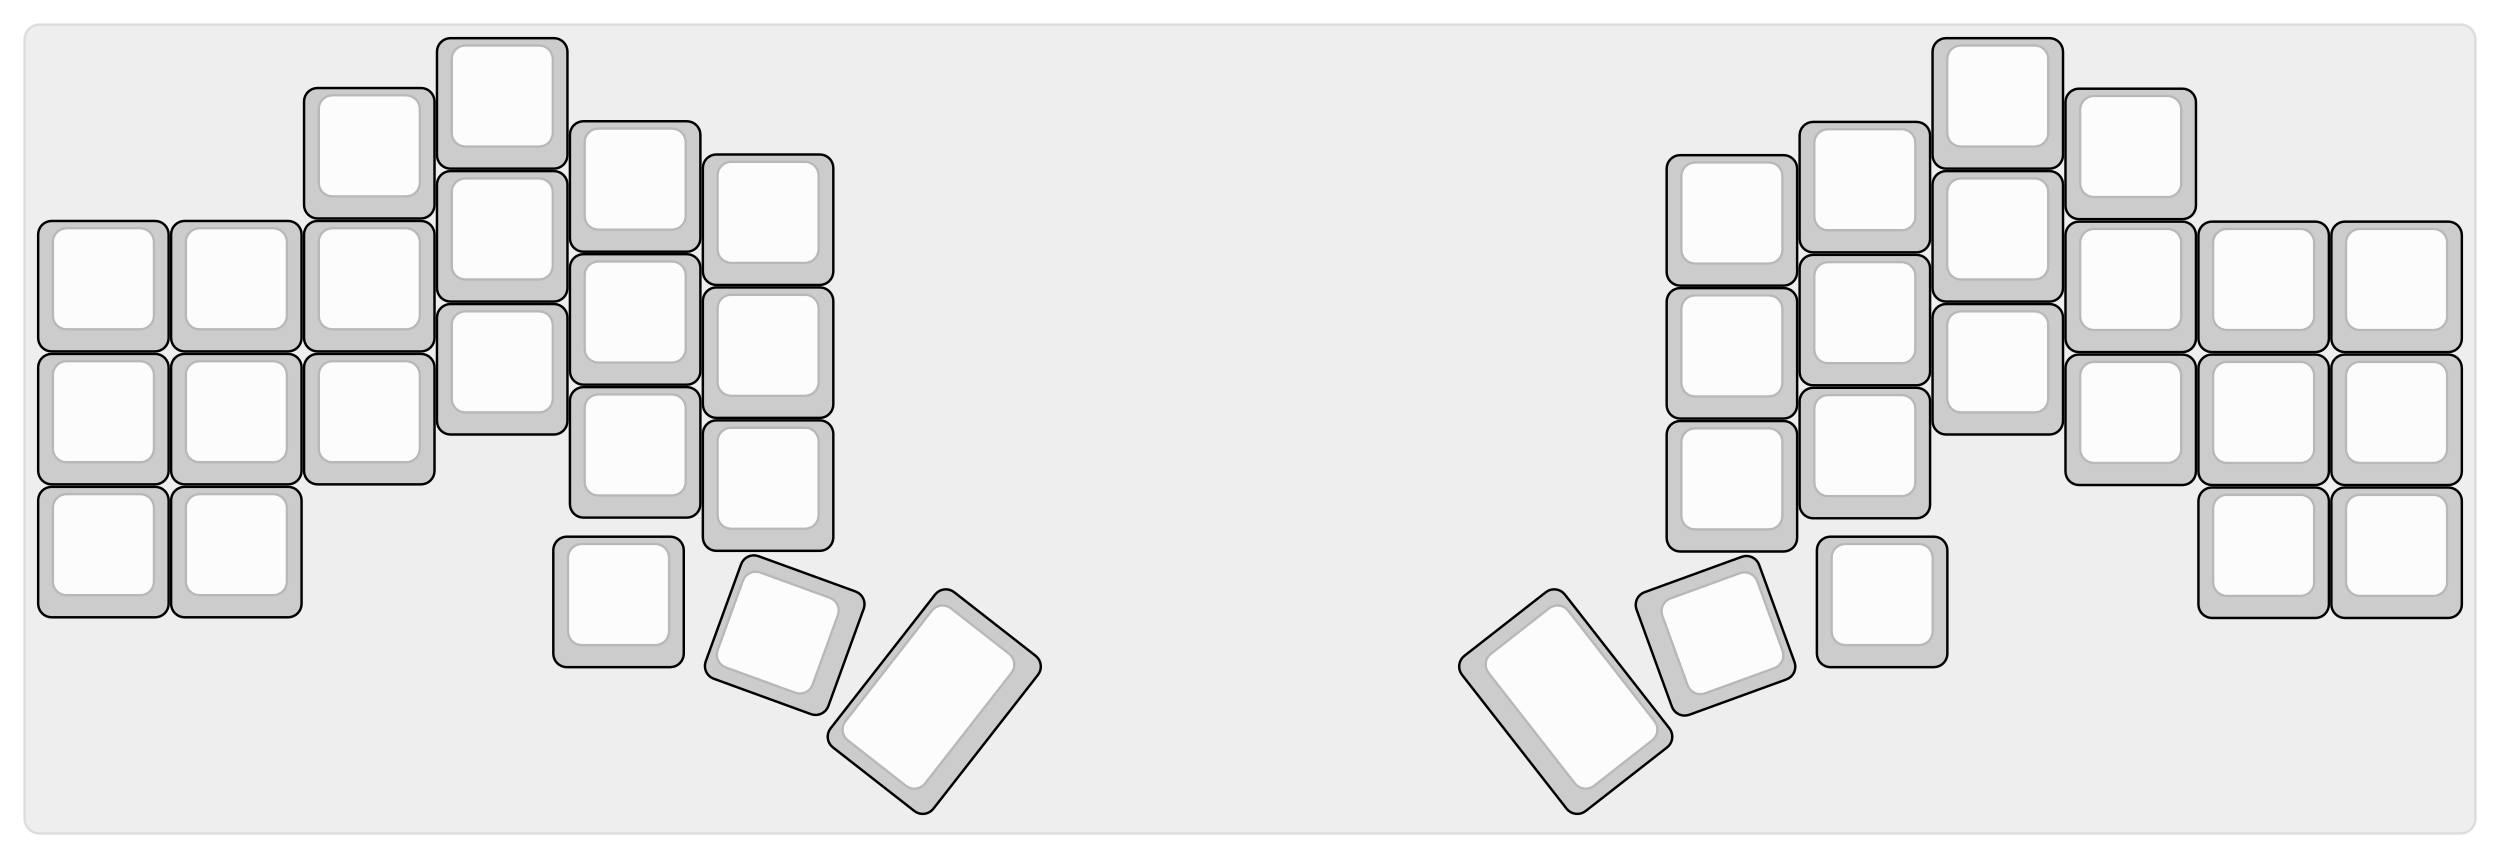
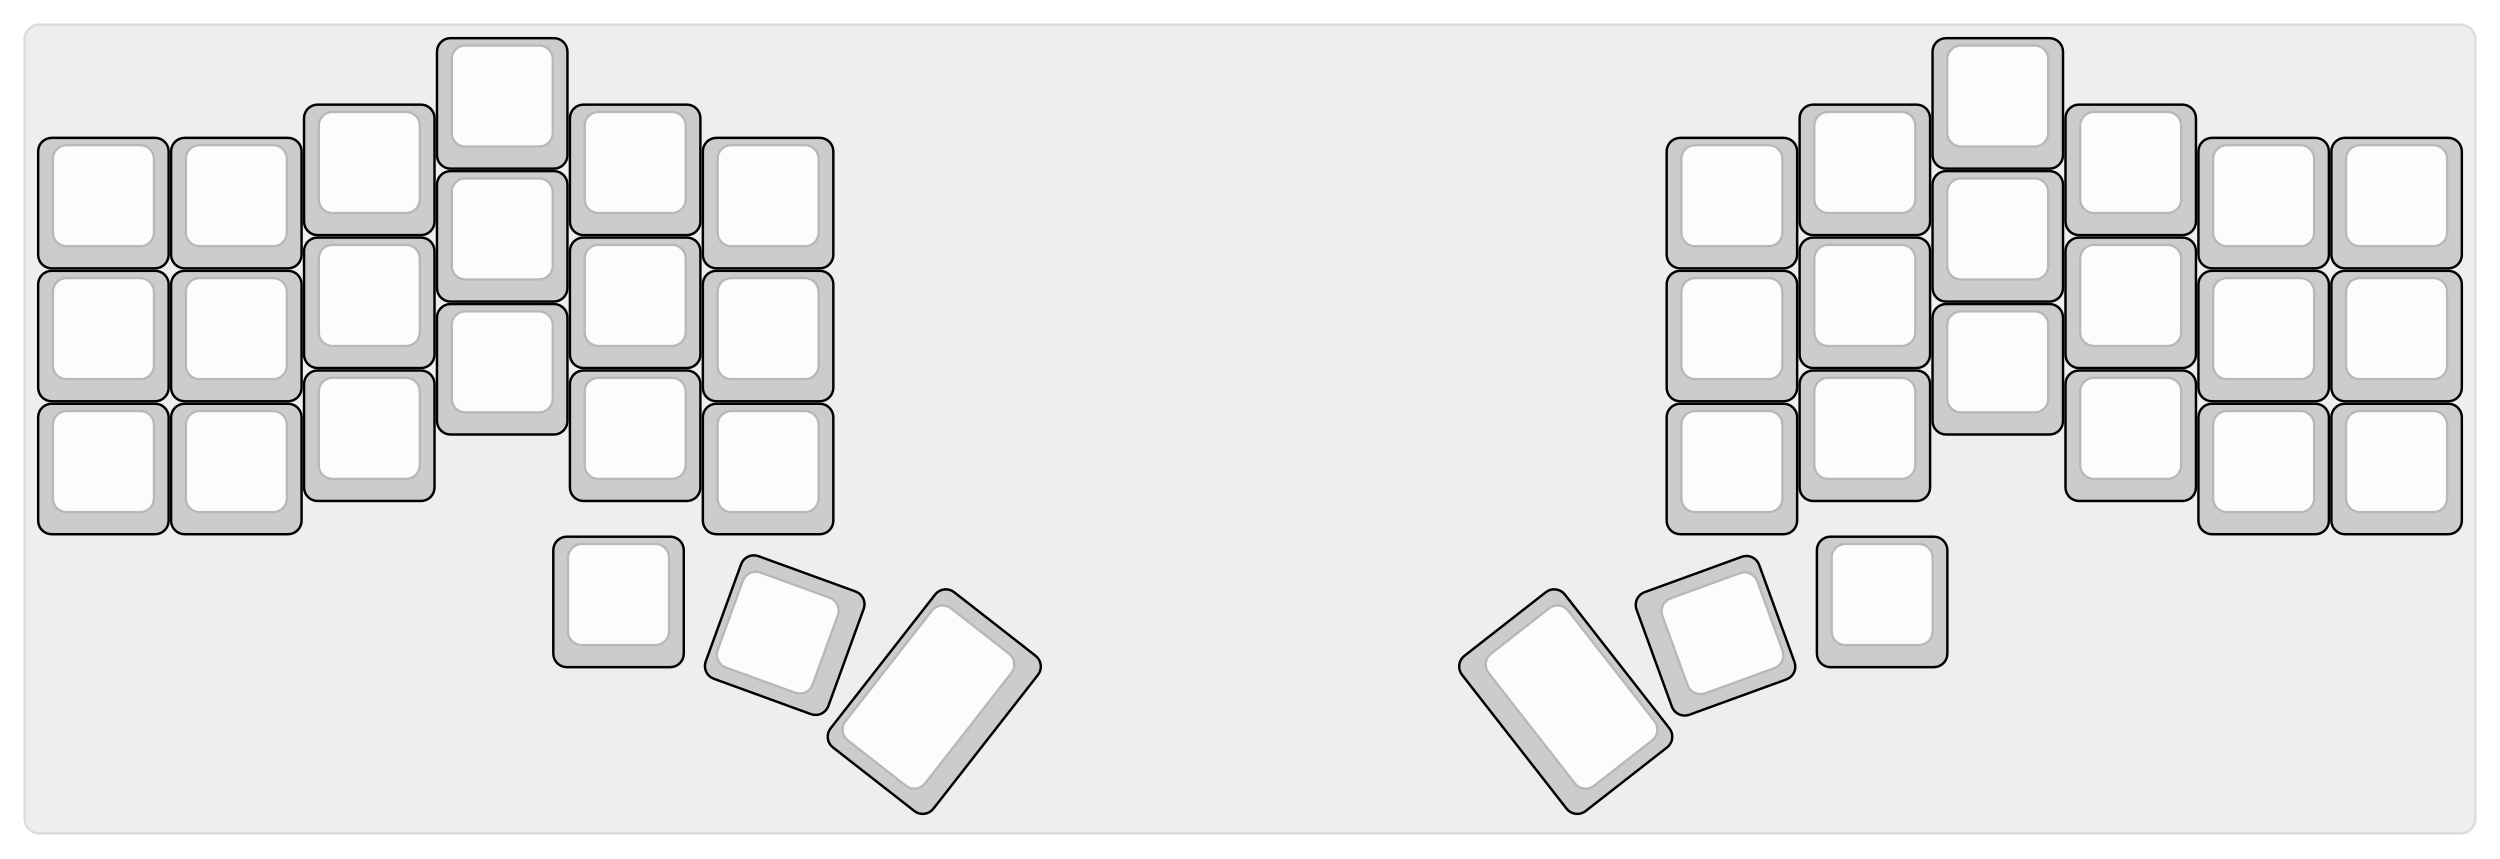
<svg xmlns="http://www.w3.org/2000/svg" xmlns:xlink="http://www.w3.org/1999/xlink" width="1015.5px" height="348.537px" viewBox="0 0 1015.5 348.537">
  <style type="text/css">
    .keycap .border { stroke: black; stroke-width: 2; }
    .keycap .inner.border { stroke: rgba(0,0,0,.1); }
    </style>
  <defs>
    <linearGradient id="DCS">
      <stop offset="0%" stop-color="black" stop-opacity="0" />
      <stop offset="40%" stop-color="black" stop-opacity="0.1" />
      <stop offset="60%" stop-color="black" stop-opacity="0.1" />
      <stop offset="100%" stop-color="black" stop-opacity="0" />
    </linearGradient>
    <linearGradient id="SPACE" x1="0%" x2="0%" y1="0%" y2="100%">
      <stop offset="0%" stop-color="black" stop-opacity="0.1" />
      <stop offset="20%" stop-color="black" stop-opacity="0.0" />
      <stop offset="40%" stop-color="black" stop-opacity="0.0" />
      <stop offset="100%" stop-color="black" stop-opacity="0.1" />
    </linearGradient>
    <radialGradient id="DSA">
      <stop offset="0%" stop-color="black" stop-opacity="0.1" />
      <stop offset="10%" stop-color="black" stop-opacity="0.1" />
      <stop offset="100%" stop-color="black" stop-opacity="0" />
    </radialGradient>
    <radialGradient id="SA" xlink:href="#DSA" />
  </defs>
  <g transform="translate(10,10)">
    <rect width="995.5" height="328.537" stroke="#ddd" stroke-width="1" fill="#eeeeee" rx="6" />
    <g transform="translate(5,5)">
      <g class="  keycap">
        <rect x="163" y="1" width="52" height="52" rx="5" fill="#cccccc" class="outer border" />
        <rect x="163" y="1" width="52" height="52" rx="5" fill="#cccccc" />
        <rect x="169" y="4" width="40" height="40" rx="5" fill="#fcfcfc" class="inner border" />
        <rect x="169" y="4" width="40" height="40" rx="5" fill="#fcfcfc" />
      </g>
      <g class="  keycap">
        <rect x="770.5" y="1" width="52" height="52" rx="5" fill="#cccccc" class="outer border" />
        <rect x="770.5" y="1" width="52" height="52" rx="5" fill="#cccccc" />
        <rect x="776.5" y="4" width="40" height="40" rx="5" fill="#fcfcfc" class="inner border" />
        <rect x="776.5" y="4" width="40" height="40" rx="5" fill="#fcfcfc" />
      </g>
      <g class="  keycap">
-         <rect x="109" y="21.25" width="52" height="52" rx="5" fill="#cccccc" class="outer border" />
-         <rect x="109" y="21.25" width="52" height="52" rx="5" fill="#cccccc" />
-         <rect x="115" y="24.25" width="40" height="40" rx="5" fill="#fcfcfc" class="inner border" />
-         <rect x="115" y="24.25" width="40" height="40" rx="5" fill="#fcfcfc" />
-       </g>
-       <g class="  keycap">
-         <rect x="824.5" y="21.52" width="52" height="52" rx="5" fill="#cccccc" class="outer border" />
-         <rect x="824.5" y="21.52" width="52" height="52" rx="5" fill="#cccccc" />
-         <rect x="830.5" y="24.52" width="40" height="40" rx="5" fill="#fcfcfc" class="inner border" />
-         <rect x="830.5" y="24.52" width="40" height="40" rx="5" fill="#fcfcfc" />
-       </g>
-       <g class="  keycap">
-         <rect x="217" y="34.75" width="52" height="52" rx="5" fill="#cccccc" class="outer border" />
-         <rect x="217" y="34.75" width="52" height="52" rx="5" fill="#cccccc" />
-         <rect x="223" y="37.75" width="40" height="40" rx="5" fill="#fcfcfc" class="inner border" />
-         <rect x="223" y="37.75" width="40" height="40" rx="5" fill="#fcfcfc" />
-       </g>
-       <g class="  keycap">
-         <rect x="716.5" y="35.02" width="52" height="52" rx="5" fill="#cccccc" class="outer border" />
-         <rect x="716.5" y="35.02" width="52" height="52" rx="5" fill="#cccccc" />
-         <rect x="722.5" y="38.02" width="40" height="40" rx="5" fill="#fcfcfc" class="inner border" />
-         <rect x="722.5" y="38.02" width="40" height="40" rx="5" fill="#fcfcfc" />
-       </g>
-       <g class="  keycap">
-         <rect x="271" y="48.25" width="52" height="52" rx="5" fill="#cccccc" class="outer border" />
-         <rect x="271" y="48.25" width="52" height="52" rx="5" fill="#cccccc" />
-         <rect x="277" y="51.25" width="40" height="40" rx="5" fill="#fcfcfc" class="inner border" />
-         <rect x="277" y="51.25" width="40" height="40" rx="5" fill="#fcfcfc" />
-       </g>
-       <g class="  keycap">
-         <rect x="662.5" y="48.52" width="52" height="52" rx="5" fill="#cccccc" class="outer border" />
-         <rect x="662.5" y="48.52" width="52" height="52" rx="5" fill="#cccccc" />
-         <rect x="668.5" y="51.52" width="40" height="40" rx="5" fill="#fcfcfc" class="inner border" />
-         <rect x="668.5" y="51.52" width="40" height="40" rx="5" fill="#fcfcfc" />
+         <rect x="109" y="28" width="52" height="52" rx="5" fill="#cccccc" class="outer border" />
+         <rect x="109" y="28" width="52" height="52" rx="5" fill="#cccccc" />
+         <rect x="115" y="31" width="40" height="40" rx="5" fill="#fcfcfc" class="inner border" />
+         <rect x="115" y="31" width="40" height="40" rx="5" fill="#fcfcfc" />
+       </g>
+       <g class="  keycap">
+         <rect x="217" y="28" width="52" height="52" rx="5" fill="#cccccc" class="outer border" />
+         <rect x="217" y="28" width="52" height="52" rx="5" fill="#cccccc" />
+         <rect x="223" y="31" width="40" height="40" rx="5" fill="#fcfcfc" class="inner border" />
+         <rect x="223" y="31" width="40" height="40" rx="5" fill="#fcfcfc" />
+       </g>
+       <g class="  keycap">
+         <rect x="716.5" y="28" width="52" height="52" rx="5" fill="#cccccc" class="outer border" />
+         <rect x="716.5" y="28" width="52" height="52" rx="5" fill="#cccccc" />
+         <rect x="722.5" y="31" width="40" height="40" rx="5" fill="#fcfcfc" class="inner border" />
+         <rect x="722.5" y="31" width="40" height="40" rx="5" fill="#fcfcfc" />
+       </g>
+       <g class="  keycap">
+         <rect x="824.5" y="28" width="52" height="52" rx="5" fill="#cccccc" class="outer border" />
+         <rect x="824.5" y="28" width="52" height="52" rx="5" fill="#cccccc" />
+         <rect x="830.5" y="31" width="40" height="40" rx="5" fill="#fcfcfc" class="inner border" />
+         <rect x="830.5" y="31" width="40" height="40" rx="5" fill="#fcfcfc" />
+       </g>
+       <g class="  keycap">
+         <rect x="1" y="41.5" width="52" height="52" rx="5" fill="#cccccc" class="outer border" />
+         <rect x="1" y="41.5" width="52" height="52" rx="5" fill="#cccccc" />
+         <rect x="7" y="44.5" width="40" height="40" rx="5" fill="#fcfcfc" class="inner border" />
+         <rect x="7" y="44.5" width="40" height="40" rx="5" fill="#fcfcfc" />
+       </g>
+       <g class="  keycap">
+         <rect x="55" y="41.5" width="52" height="52" rx="5" fill="#cccccc" class="outer border" />
+         <rect x="55" y="41.5" width="52" height="52" rx="5" fill="#cccccc" />
+         <rect x="61" y="44.5" width="40" height="40" rx="5" fill="#fcfcfc" class="inner border" />
+         <rect x="61" y="44.5" width="40" height="40" rx="5" fill="#fcfcfc" />
+       </g>
+       <g class="  keycap">
+         <rect x="271" y="41.5" width="52" height="52" rx="5" fill="#cccccc" class="outer border" />
+         <rect x="271" y="41.5" width="52" height="52" rx="5" fill="#cccccc" />
+         <rect x="277" y="44.5" width="40" height="40" rx="5" fill="#fcfcfc" class="inner border" />
+         <rect x="277" y="44.5" width="40" height="40" rx="5" fill="#fcfcfc" />
+       </g>
+       <g class="  keycap">
+         <rect x="662.5" y="41.5" width="52" height="52" rx="5" fill="#cccccc" class="outer border" />
+         <rect x="662.5" y="41.5" width="52" height="52" rx="5" fill="#cccccc" />
+         <rect x="668.5" y="44.5" width="40" height="40" rx="5" fill="#fcfcfc" class="inner border" />
+         <rect x="668.5" y="44.5" width="40" height="40" rx="5" fill="#fcfcfc" />
+       </g>
+       <g class="  keycap">
+         <rect x="878.5" y="41.5" width="52" height="52" rx="5" fill="#cccccc" class="outer border" />
+         <rect x="878.5" y="41.5" width="52" height="52" rx="5" fill="#cccccc" />
+         <rect x="884.5" y="44.5" width="40" height="40" rx="5" fill="#fcfcfc" class="inner border" />
+         <rect x="884.5" y="44.5" width="40" height="40" rx="5" fill="#fcfcfc" />
+       </g>
+       <g class="  keycap">
+         <rect x="932.5" y="41.5" width="52" height="52" rx="5" fill="#cccccc" class="outer border" />
+         <rect x="932.5" y="41.5" width="52" height="52" rx="5" fill="#cccccc" />
+         <rect x="938.5" y="44.5" width="40" height="40" rx="5" fill="#fcfcfc" class="inner border" />
+         <rect x="938.5" y="44.5" width="40" height="40" rx="5" fill="#fcfcfc" />
      </g>
      <g class="  keycap">
        <rect x="163" y="55" width="52" height="52" rx="5" fill="#cccccc" class="outer border" />
        <rect x="163" y="55" width="52" height="52" rx="5" fill="#cccccc" />
        <rect x="169" y="58" width="40" height="40" rx="5" fill="#fcfcfc" class="inner border" />
        <rect x="169" y="58" width="40" height="40" rx="5" fill="#fcfcfc" />
      </g>
      <g class="  keycap">
        <rect x="770.5" y="55" width="52" height="52" rx="5" fill="#cccccc" class="outer border" />
        <rect x="770.5" y="55" width="52" height="52" rx="5" fill="#cccccc" />
        <rect x="776.5" y="58" width="40" height="40" rx="5" fill="#fcfcfc" class="inner border" />
        <rect x="776.5" y="58" width="40" height="40" rx="5" fill="#fcfcfc" />
      </g>
      <g class="  keycap">
-         <rect x="1" y="75.25" width="52" height="52" rx="5" fill="#cccccc" class="outer border" />
-         <rect x="1" y="75.25" width="52" height="52" rx="5" fill="#cccccc" />
-         <rect x="7" y="78.25" width="40" height="40" rx="5" fill="#fcfcfc" class="inner border" />
-         <rect x="7" y="78.25" width="40" height="40" rx="5" fill="#fcfcfc" />
-       </g>
-       <g class="  keycap">
-         <rect x="55" y="75.25" width="52" height="52" rx="5" fill="#cccccc" class="outer border" />
-         <rect x="55" y="75.25" width="52" height="52" rx="5" fill="#cccccc" />
-         <rect x="61" y="78.25" width="40" height="40" rx="5" fill="#fcfcfc" class="inner border" />
-         <rect x="61" y="78.25" width="40" height="40" rx="5" fill="#fcfcfc" />
-       </g>
-       <g class="  keycap">
-         <rect x="109" y="75.25" width="52" height="52" rx="5" fill="#cccccc" class="outer border" />
-         <rect x="109" y="75.25" width="52" height="52" rx="5" fill="#cccccc" />
-         <rect x="115" y="78.25" width="40" height="40" rx="5" fill="#fcfcfc" class="inner border" />
-         <rect x="115" y="78.25" width="40" height="40" rx="5" fill="#fcfcfc" />
-       </g>
-       <g class="  keycap">
-         <rect x="824.5" y="75.52" width="52" height="52" rx="5" fill="#cccccc" class="outer border" />
-         <rect x="824.5" y="75.52" width="52" height="52" rx="5" fill="#cccccc" />
-         <rect x="830.5" y="78.52" width="40" height="40" rx="5" fill="#fcfcfc" class="inner border" />
-         <rect x="830.5" y="78.52" width="40" height="40" rx="5" fill="#fcfcfc" />
-       </g>
-       <g class="  keycap">
-         <rect x="878.5" y="75.52" width="52" height="52" rx="5" fill="#cccccc" class="outer border" />
-         <rect x="878.5" y="75.52" width="52" height="52" rx="5" fill="#cccccc" />
-         <rect x="884.5" y="78.52" width="40" height="40" rx="5" fill="#fcfcfc" class="inner border" />
-         <rect x="884.5" y="78.52" width="40" height="40" rx="5" fill="#fcfcfc" />
-       </g>
-       <g class="  keycap">
-         <rect x="932.5" y="75.52" width="52" height="52" rx="5" fill="#cccccc" class="outer border" />
-         <rect x="932.5" y="75.52" width="52" height="52" rx="5" fill="#cccccc" />
-         <rect x="938.5" y="78.52" width="40" height="40" rx="5" fill="#fcfcfc" class="inner border" />
-         <rect x="938.5" y="78.52" width="40" height="40" rx="5" fill="#fcfcfc" />
-       </g>
-       <g class="  keycap">
-         <rect x="217" y="88.75" width="52" height="52" rx="5" fill="#cccccc" class="outer border" />
-         <rect x="217" y="88.75" width="52" height="52" rx="5" fill="#cccccc" />
-         <rect x="223" y="91.75" width="40" height="40" rx="5" fill="#fcfcfc" class="inner border" />
-         <rect x="223" y="91.75" width="40" height="40" rx="5" fill="#fcfcfc" />
-       </g>
-       <g class="  keycap">
-         <rect x="716.5" y="89.02" width="52" height="52" rx="5" fill="#cccccc" class="outer border" />
-         <rect x="716.5" y="89.02" width="52" height="52" rx="5" fill="#cccccc" />
-         <rect x="722.5" y="92.02" width="40" height="40" rx="5" fill="#fcfcfc" class="inner border" />
-         <rect x="722.5" y="92.02" width="40" height="40" rx="5" fill="#fcfcfc" />
-       </g>
-       <g class="  keycap">
-         <rect x="271" y="102.25" width="52" height="52" rx="5" fill="#cccccc" class="outer border" />
-         <rect x="271" y="102.25" width="52" height="52" rx="5" fill="#cccccc" />
-         <rect x="277" y="105.25" width="40" height="40" rx="5" fill="#fcfcfc" class="inner border" />
-         <rect x="277" y="105.25" width="40" height="40" rx="5" fill="#fcfcfc" />
-       </g>
-       <g class="  keycap">
-         <rect x="662.5" y="102.52" width="52" height="52" rx="5" fill="#cccccc" class="outer border" />
-         <rect x="662.5" y="102.52" width="52" height="52" rx="5" fill="#cccccc" />
-         <rect x="668.5" y="105.52" width="40" height="40" rx="5" fill="#fcfcfc" class="inner border" />
-         <rect x="668.5" y="105.52" width="40" height="40" rx="5" fill="#fcfcfc" />
+         <rect x="109" y="82" width="52" height="52" rx="5" fill="#cccccc" class="outer border" />
+         <rect x="109" y="82" width="52" height="52" rx="5" fill="#cccccc" />
+         <rect x="115" y="85" width="40" height="40" rx="5" fill="#fcfcfc" class="inner border" />
+         <rect x="115" y="85" width="40" height="40" rx="5" fill="#fcfcfc" />
+       </g>
+       <g class="  keycap">
+         <rect x="217" y="82" width="52" height="52" rx="5" fill="#cccccc" class="outer border" />
+         <rect x="217" y="82" width="52" height="52" rx="5" fill="#cccccc" />
+         <rect x="223" y="85" width="40" height="40" rx="5" fill="#fcfcfc" class="inner border" />
+         <rect x="223" y="85" width="40" height="40" rx="5" fill="#fcfcfc" />
+       </g>
+       <g class="  keycap">
+         <rect x="716.5" y="82" width="52" height="52" rx="5" fill="#cccccc" class="outer border" />
+         <rect x="716.5" y="82" width="52" height="52" rx="5" fill="#cccccc" />
+         <rect x="722.5" y="85" width="40" height="40" rx="5" fill="#fcfcfc" class="inner border" />
+         <rect x="722.5" y="85" width="40" height="40" rx="5" fill="#fcfcfc" />
+       </g>
+       <g class="  keycap">
+         <rect x="824.5" y="82" width="52" height="52" rx="5" fill="#cccccc" class="outer border" />
+         <rect x="824.5" y="82" width="52" height="52" rx="5" fill="#cccccc" />
+         <rect x="830.5" y="85" width="40" height="40" rx="5" fill="#fcfcfc" class="inner border" />
+         <rect x="830.5" y="85" width="40" height="40" rx="5" fill="#fcfcfc" />
+       </g>
+       <g class="  keycap">
+         <rect x="1" y="95.5" width="52" height="52" rx="5" fill="#cccccc" class="outer border" />
+         <rect x="1" y="95.5" width="52" height="52" rx="5" fill="#cccccc" />
+         <rect x="7" y="98.5" width="40" height="40" rx="5" fill="#fcfcfc" class="inner border" />
+         <rect x="7" y="98.5" width="40" height="40" rx="5" fill="#fcfcfc" />
+       </g>
+       <g class="  keycap">
+         <rect x="55" y="95.5" width="52" height="52" rx="5" fill="#cccccc" class="outer border" />
+         <rect x="55" y="95.5" width="52" height="52" rx="5" fill="#cccccc" />
+         <rect x="61" y="98.5" width="40" height="40" rx="5" fill="#fcfcfc" class="inner border" />
+         <rect x="61" y="98.5" width="40" height="40" rx="5" fill="#fcfcfc" />
+       </g>
+       <g class="  keycap">
+         <rect x="271" y="95.5" width="52" height="52" rx="5" fill="#cccccc" class="outer border" />
+         <rect x="271" y="95.5" width="52" height="52" rx="5" fill="#cccccc" />
+         <rect x="277" y="98.5" width="40" height="40" rx="5" fill="#fcfcfc" class="inner border" />
+         <rect x="277" y="98.5" width="40" height="40" rx="5" fill="#fcfcfc" />
+       </g>
+       <g class="  keycap">
+         <rect x="662.5" y="95.5" width="52" height="52" rx="5" fill="#cccccc" class="outer border" />
+         <rect x="662.5" y="95.5" width="52" height="52" rx="5" fill="#cccccc" />
+         <rect x="668.5" y="98.5" width="40" height="40" rx="5" fill="#fcfcfc" class="inner border" />
+         <rect x="668.5" y="98.5" width="40" height="40" rx="5" fill="#fcfcfc" />
+       </g>
+       <g class="  keycap">
+         <rect x="878.5" y="95.5" width="52" height="52" rx="5" fill="#cccccc" class="outer border" />
+         <rect x="878.5" y="95.5" width="52" height="52" rx="5" fill="#cccccc" />
+         <rect x="884.5" y="98.5" width="40" height="40" rx="5" fill="#fcfcfc" class="inner border" />
+         <rect x="884.5" y="98.5" width="40" height="40" rx="5" fill="#fcfcfc" />
+       </g>
+       <g class="  keycap">
+         <rect x="932.5" y="95.5" width="52" height="52" rx="5" fill="#cccccc" class="outer border" />
+         <rect x="932.5" y="95.5" width="52" height="52" rx="5" fill="#cccccc" />
+         <rect x="938.5" y="98.5" width="40" height="40" rx="5" fill="#fcfcfc" class="inner border" />
+         <rect x="938.5" y="98.5" width="40" height="40" rx="5" fill="#fcfcfc" />
      </g>
      <g class="  keycap">
        <rect x="163" y="109" width="52" height="52" rx="5" fill="#cccccc" class="outer border" />
        <rect x="163" y="109" width="52" height="52" rx="5" fill="#cccccc" />
        <rect x="169" y="112" width="40" height="40" rx="5" fill="#fcfcfc" class="inner border" />
        <rect x="169" y="112" width="40" height="40" rx="5" fill="#fcfcfc" />
      </g>
      <g class="  keycap">
        <rect x="770.5" y="109" width="52" height="52" rx="5" fill="#cccccc" class="outer border" />
        <rect x="770.5" y="109" width="52" height="52" rx="5" fill="#cccccc" />
        <rect x="776.5" y="112" width="40" height="40" rx="5" fill="#fcfcfc" class="inner border" />
        <rect x="776.5" y="112" width="40" height="40" rx="5" fill="#fcfcfc" />
      </g>
      <g class="  keycap">
-         <rect x="1" y="129.25" width="52" height="52" rx="5" fill="#cccccc" class="outer border" />
-         <rect x="1" y="129.25" width="52" height="52" rx="5" fill="#cccccc" />
-         <rect x="7" y="132.25" width="40" height="40" rx="5" fill="#fcfcfc" class="inner border" />
-         <rect x="7" y="132.25" width="40" height="40" rx="5" fill="#fcfcfc" />
-       </g>
-       <g class="  keycap">
-         <rect x="55" y="129.25" width="52" height="52" rx="5" fill="#cccccc" class="outer border" />
-         <rect x="55" y="129.25" width="52" height="52" rx="5" fill="#cccccc" />
-         <rect x="61" y="132.25" width="40" height="40" rx="5" fill="#fcfcfc" class="inner border" />
-         <rect x="61" y="132.25" width="40" height="40" rx="5" fill="#fcfcfc" />
-       </g>
-       <g class="  keycap">
-         <rect x="109" y="129.25" width="52" height="52" rx="5" fill="#cccccc" class="outer border" />
-         <rect x="109" y="129.25" width="52" height="52" rx="5" fill="#cccccc" />
-         <rect x="115" y="132.25" width="40" height="40" rx="5" fill="#fcfcfc" class="inner border" />
-         <rect x="115" y="132.25" width="40" height="40" rx="5" fill="#fcfcfc" />
-       </g>
-       <g class="  keycap">
-         <rect x="824.5" y="129.52" width="52" height="52" rx="5" fill="#cccccc" class="outer border" />
-         <rect x="824.5" y="129.52" width="52" height="52" rx="5" fill="#cccccc" />
-         <rect x="830.5" y="132.52" width="40" height="40" rx="5" fill="#fcfcfc" class="inner border" />
-         <rect x="830.5" y="132.52" width="40" height="40" rx="5" fill="#fcfcfc" />
-       </g>
-       <g class="  keycap">
-         <rect x="878.5" y="129.52" width="52" height="52" rx="5" fill="#cccccc" class="outer border" />
-         <rect x="878.5" y="129.52" width="52" height="52" rx="5" fill="#cccccc" />
-         <rect x="884.5" y="132.52" width="40" height="40" rx="5" fill="#fcfcfc" class="inner border" />
-         <rect x="884.5" y="132.52" width="40" height="40" rx="5" fill="#fcfcfc" />
-       </g>
-       <g class="  keycap">
-         <rect x="932.5" y="129.52" width="52" height="52" rx="5" fill="#cccccc" class="outer border" />
-         <rect x="932.5" y="129.52" width="52" height="52" rx="5" fill="#cccccc" />
-         <rect x="938.5" y="132.52" width="40" height="40" rx="5" fill="#fcfcfc" class="inner border" />
-         <rect x="938.5" y="132.52" width="40" height="40" rx="5" fill="#fcfcfc" />
-       </g>
-       <g class="  keycap">
-         <rect x="217" y="142.75" width="52" height="52" rx="5" fill="#cccccc" class="outer border" />
-         <rect x="217" y="142.75" width="52" height="52" rx="5" fill="#cccccc" />
-         <rect x="223" y="145.75" width="40" height="40" rx="5" fill="#fcfcfc" class="inner border" />
-         <rect x="223" y="145.75" width="40" height="40" rx="5" fill="#fcfcfc" />
-       </g>
-       <g class="  keycap">
-         <rect x="716.5" y="143.02" width="52" height="52" rx="5" fill="#cccccc" class="outer border" />
-         <rect x="716.5" y="143.02" width="52" height="52" rx="5" fill="#cccccc" />
-         <rect x="722.5" y="146.02" width="40" height="40" rx="5" fill="#fcfcfc" class="inner border" />
-         <rect x="722.5" y="146.02" width="40" height="40" rx="5" fill="#fcfcfc" />
-       </g>
-       <g class="  keycap">
-         <rect x="271" y="156.25" width="52" height="52" rx="5" fill="#cccccc" class="outer border" />
-         <rect x="271" y="156.25" width="52" height="52" rx="5" fill="#cccccc" />
-         <rect x="277" y="159.25" width="40" height="40" rx="5" fill="#fcfcfc" class="inner border" />
-         <rect x="277" y="159.25" width="40" height="40" rx="5" fill="#fcfcfc" />
-       </g>
-       <g class="  keycap">
-         <rect x="662.5" y="156.52" width="52" height="52" rx="5" fill="#cccccc" class="outer border" />
-         <rect x="662.5" y="156.52" width="52" height="52" rx="5" fill="#cccccc" />
-         <rect x="668.5" y="159.52" width="40" height="40" rx="5" fill="#fcfcfc" class="inner border" />
-         <rect x="668.5" y="159.52" width="40" height="40" rx="5" fill="#fcfcfc" />
-       </g>
-       <g class="  keycap">
-         <rect x="1" y="183.25" width="52" height="52" rx="5" fill="#cccccc" class="outer border" />
-         <rect x="1" y="183.25" width="52" height="52" rx="5" fill="#cccccc" />
-         <rect x="7" y="186.25" width="40" height="40" rx="5" fill="#fcfcfc" class="inner border" />
-         <rect x="7" y="186.25" width="40" height="40" rx="5" fill="#fcfcfc" />
-       </g>
-       <g class="  keycap">
-         <rect x="55" y="183.25" width="52" height="52" rx="5" fill="#cccccc" class="outer border" />
-         <rect x="55" y="183.25" width="52" height="52" rx="5" fill="#cccccc" />
-         <rect x="61" y="186.25" width="40" height="40" rx="5" fill="#fcfcfc" class="inner border" />
-         <rect x="61" y="186.25" width="40" height="40" rx="5" fill="#fcfcfc" />
-       </g>
-       <g class="  keycap">
-         <rect x="878.5" y="183.52" width="52" height="52" rx="5" fill="#cccccc" class="outer border" />
-         <rect x="878.5" y="183.52" width="52" height="52" rx="5" fill="#cccccc" />
-         <rect x="884.5" y="186.52" width="40" height="40" rx="5" fill="#fcfcfc" class="inner border" />
-         <rect x="884.5" y="186.52" width="40" height="40" rx="5" fill="#fcfcfc" />
-       </g>
-       <g class="  keycap">
-         <rect x="932.5" y="183.52" width="52" height="52" rx="5" fill="#cccccc" class="outer border" />
-         <rect x="932.5" y="183.52" width="52" height="52" rx="5" fill="#cccccc" />
-         <rect x="938.5" y="186.52" width="40" height="40" rx="5" fill="#fcfcfc" class="inner border" />
-         <rect x="938.5" y="186.52" width="40" height="40" rx="5" fill="#fcfcfc" />
+         <rect x="109" y="136" width="52" height="52" rx="5" fill="#cccccc" class="outer border" />
+         <rect x="109" y="136" width="52" height="52" rx="5" fill="#cccccc" />
+         <rect x="115" y="139" width="40" height="40" rx="5" fill="#fcfcfc" class="inner border" />
+         <rect x="115" y="139" width="40" height="40" rx="5" fill="#fcfcfc" />
+       </g>
+       <g class="  keycap">
+         <rect x="217" y="136" width="52" height="52" rx="5" fill="#cccccc" class="outer border" />
+         <rect x="217" y="136" width="52" height="52" rx="5" fill="#cccccc" />
+         <rect x="223" y="139" width="40" height="40" rx="5" fill="#fcfcfc" class="inner border" />
+         <rect x="223" y="139" width="40" height="40" rx="5" fill="#fcfcfc" />
+       </g>
+       <g class="  keycap">
+         <rect x="716.5" y="136" width="52" height="52" rx="5" fill="#cccccc" class="outer border" />
+         <rect x="716.5" y="136" width="52" height="52" rx="5" fill="#cccccc" />
+         <rect x="722.5" y="139" width="40" height="40" rx="5" fill="#fcfcfc" class="inner border" />
+         <rect x="722.5" y="139" width="40" height="40" rx="5" fill="#fcfcfc" />
+       </g>
+       <g class="  keycap">
+         <rect x="824.5" y="136" width="52" height="52" rx="5" fill="#cccccc" class="outer border" />
+         <rect x="824.5" y="136" width="52" height="52" rx="5" fill="#cccccc" />
+         <rect x="830.5" y="139" width="40" height="40" rx="5" fill="#fcfcfc" class="inner border" />
+         <rect x="830.5" y="139" width="40" height="40" rx="5" fill="#fcfcfc" />
+       </g>
+       <g class="  keycap">
+         <rect x="1" y="149.5" width="52" height="52" rx="5" fill="#cccccc" class="outer border" />
+         <rect x="1" y="149.5" width="52" height="52" rx="5" fill="#cccccc" />
+         <rect x="7" y="152.5" width="40" height="40" rx="5" fill="#fcfcfc" class="inner border" />
+         <rect x="7" y="152.5" width="40" height="40" rx="5" fill="#fcfcfc" />
+       </g>
+       <g class="  keycap">
+         <rect x="55" y="149.5" width="52" height="52" rx="5" fill="#cccccc" class="outer border" />
+         <rect x="55" y="149.5" width="52" height="52" rx="5" fill="#cccccc" />
+         <rect x="61" y="152.5" width="40" height="40" rx="5" fill="#fcfcfc" class="inner border" />
+         <rect x="61" y="152.5" width="40" height="40" rx="5" fill="#fcfcfc" />
+       </g>
+       <g class="  keycap">
+         <rect x="271" y="149.5" width="52" height="52" rx="5" fill="#cccccc" class="outer border" />
+         <rect x="271" y="149.5" width="52" height="52" rx="5" fill="#cccccc" />
+         <rect x="277" y="152.5" width="40" height="40" rx="5" fill="#fcfcfc" class="inner border" />
+         <rect x="277" y="152.5" width="40" height="40" rx="5" fill="#fcfcfc" />
+       </g>
+       <g class="  keycap">
+         <rect x="662.5" y="149.5" width="52" height="52" rx="5" fill="#cccccc" class="outer border" />
+         <rect x="662.5" y="149.5" width="52" height="52" rx="5" fill="#cccccc" />
+         <rect x="668.5" y="152.5" width="40" height="40" rx="5" fill="#fcfcfc" class="inner border" />
+         <rect x="668.5" y="152.5" width="40" height="40" rx="5" fill="#fcfcfc" />
+       </g>
+       <g class="  keycap">
+         <rect x="878.5" y="149.5" width="52" height="52" rx="5" fill="#cccccc" class="outer border" />
+         <rect x="878.5" y="149.5" width="52" height="52" rx="5" fill="#cccccc" />
+         <rect x="884.5" y="152.5" width="40" height="40" rx="5" fill="#fcfcfc" class="inner border" />
+         <rect x="884.5" y="152.5" width="40" height="40" rx="5" fill="#fcfcfc" />
+       </g>
+       <g class="  keycap">
+         <rect x="932.5" y="149.5" width="52" height="52" rx="5" fill="#cccccc" class="outer border" />
+         <rect x="932.5" y="149.5" width="52" height="52" rx="5" fill="#cccccc" />
+         <rect x="938.5" y="152.5" width="40" height="40" rx="5" fill="#fcfcfc" class="inner border" />
+         <rect x="938.5" y="152.5" width="40" height="40" rx="5" fill="#fcfcfc" />
      </g>
      <g class="  keycap">
        <rect x="210.25" y="203.5" width="52" height="52" rx="5" fill="#cccccc" class="outer border" />
        <rect x="210.25" y="203.5" width="52" height="52" rx="5" fill="#cccccc" />
        <rect x="216.25" y="206.5" width="40" height="40" rx="5" fill="#fcfcfc" class="inner border" />
        <rect x="216.25" y="206.5" width="40" height="40" rx="5" fill="#fcfcfc" />
      </g>
      <g class="  keycap">
        <rect x="723.52" y="203.5" width="52" height="52" rx="5" fill="#cccccc" class="outer border" />
        <rect x="723.52" y="203.5" width="52" height="52" rx="5" fill="#cccccc" />
        <rect x="729.52" y="206.5" width="40" height="40" rx="5" fill="#fcfcfc" class="inner border" />
        <rect x="729.52" y="206.5" width="40" height="40" rx="5" fill="#fcfcfc" />
      </g>
      <g class="  keycap" transform="rotate(52 621 270)">
        <rect x="581.5" y="244" width="79" height="52" rx="5" fill="#cccccc" class="outer border" />
        <rect x="581.5" y="244" width="79" height="52" rx="5" fill="#cccccc" />
        <rect x="587.5" y="247" width="67" height="40" rx="5" fill="#fcfcfc" class="inner border" />
        <rect x="587.5" y="247" width="67" height="40" rx="5" fill="#fcfcfc" />
      </g>
      <g class="  keycap" transform="rotate(70 681.75 243)">
        <rect x="656.02" y="217" width="52" height="52" rx="5" fill="#cccccc" class="outer border" />
        <rect x="656.02" y="217" width="52" height="52" rx="5" fill="#cccccc" />
        <rect x="662.02" y="220" width="40" height="40" rx="5" fill="#fcfcfc" class="inner border" />
        <rect x="662.02" y="220" width="40" height="40" rx="5" fill="#fcfcfc" />
      </g>
      <g class="  keycap" transform="rotate(-70 303.75 243)">
        <rect x="277.75" y="217" width="52" height="52" rx="5" fill="#cccccc" class="outer border" />
        <rect x="277.75" y="217" width="52" height="52" rx="5" fill="#cccccc" />
        <rect x="283.75" y="220" width="40" height="40" rx="5" fill="#fcfcfc" class="inner border" />
        <rect x="283.75" y="220" width="40" height="40" rx="5" fill="#fcfcfc" />
      </g>
      <g class="  keycap" transform="rotate(-52 364.5 270)">
        <rect x="325" y="244" width="79" height="52" rx="5" fill="#cccccc" class="outer border" />
        <rect x="325" y="244" width="79" height="52" rx="5" fill="#cccccc" />
        <rect x="331" y="247" width="67" height="40" rx="5" fill="#fcfcfc" class="inner border" />
        <rect x="331" y="247" width="67" height="40" rx="5" fill="#fcfcfc" />
      </g>
    </g>
  </g>
</svg>
